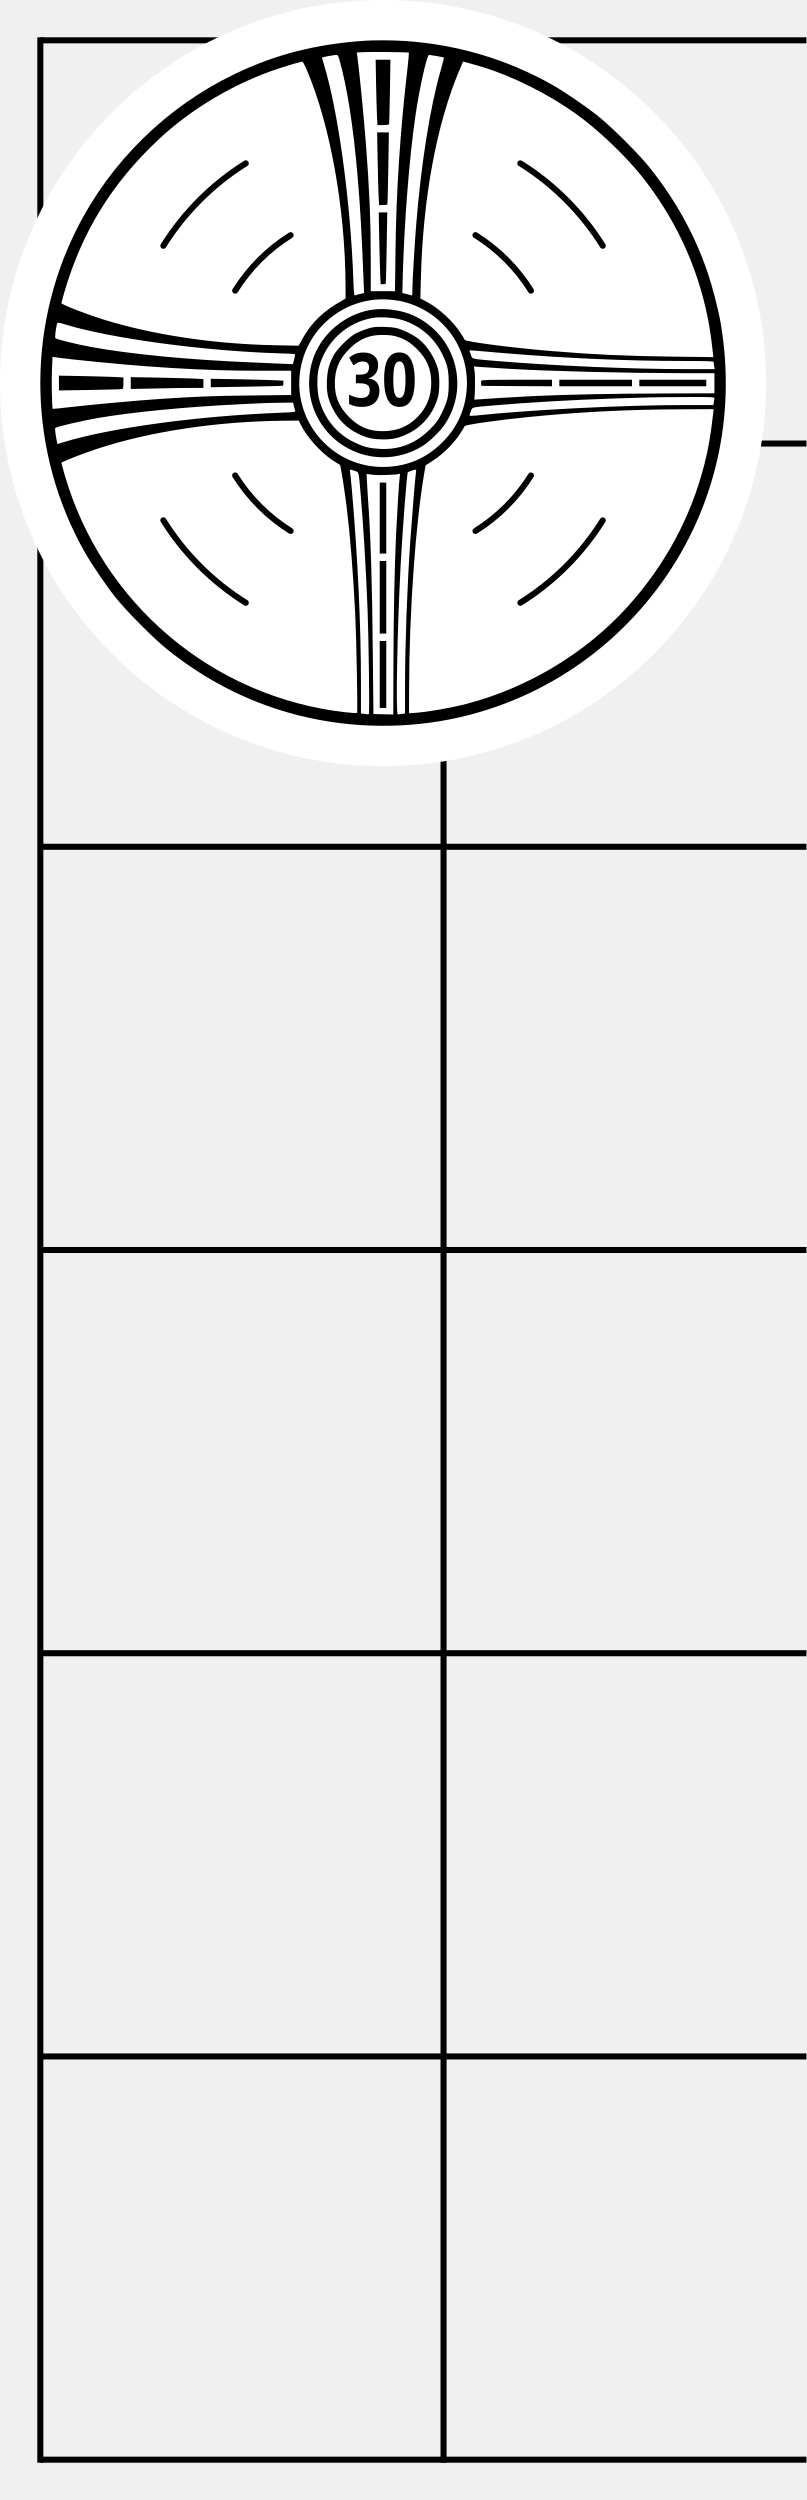
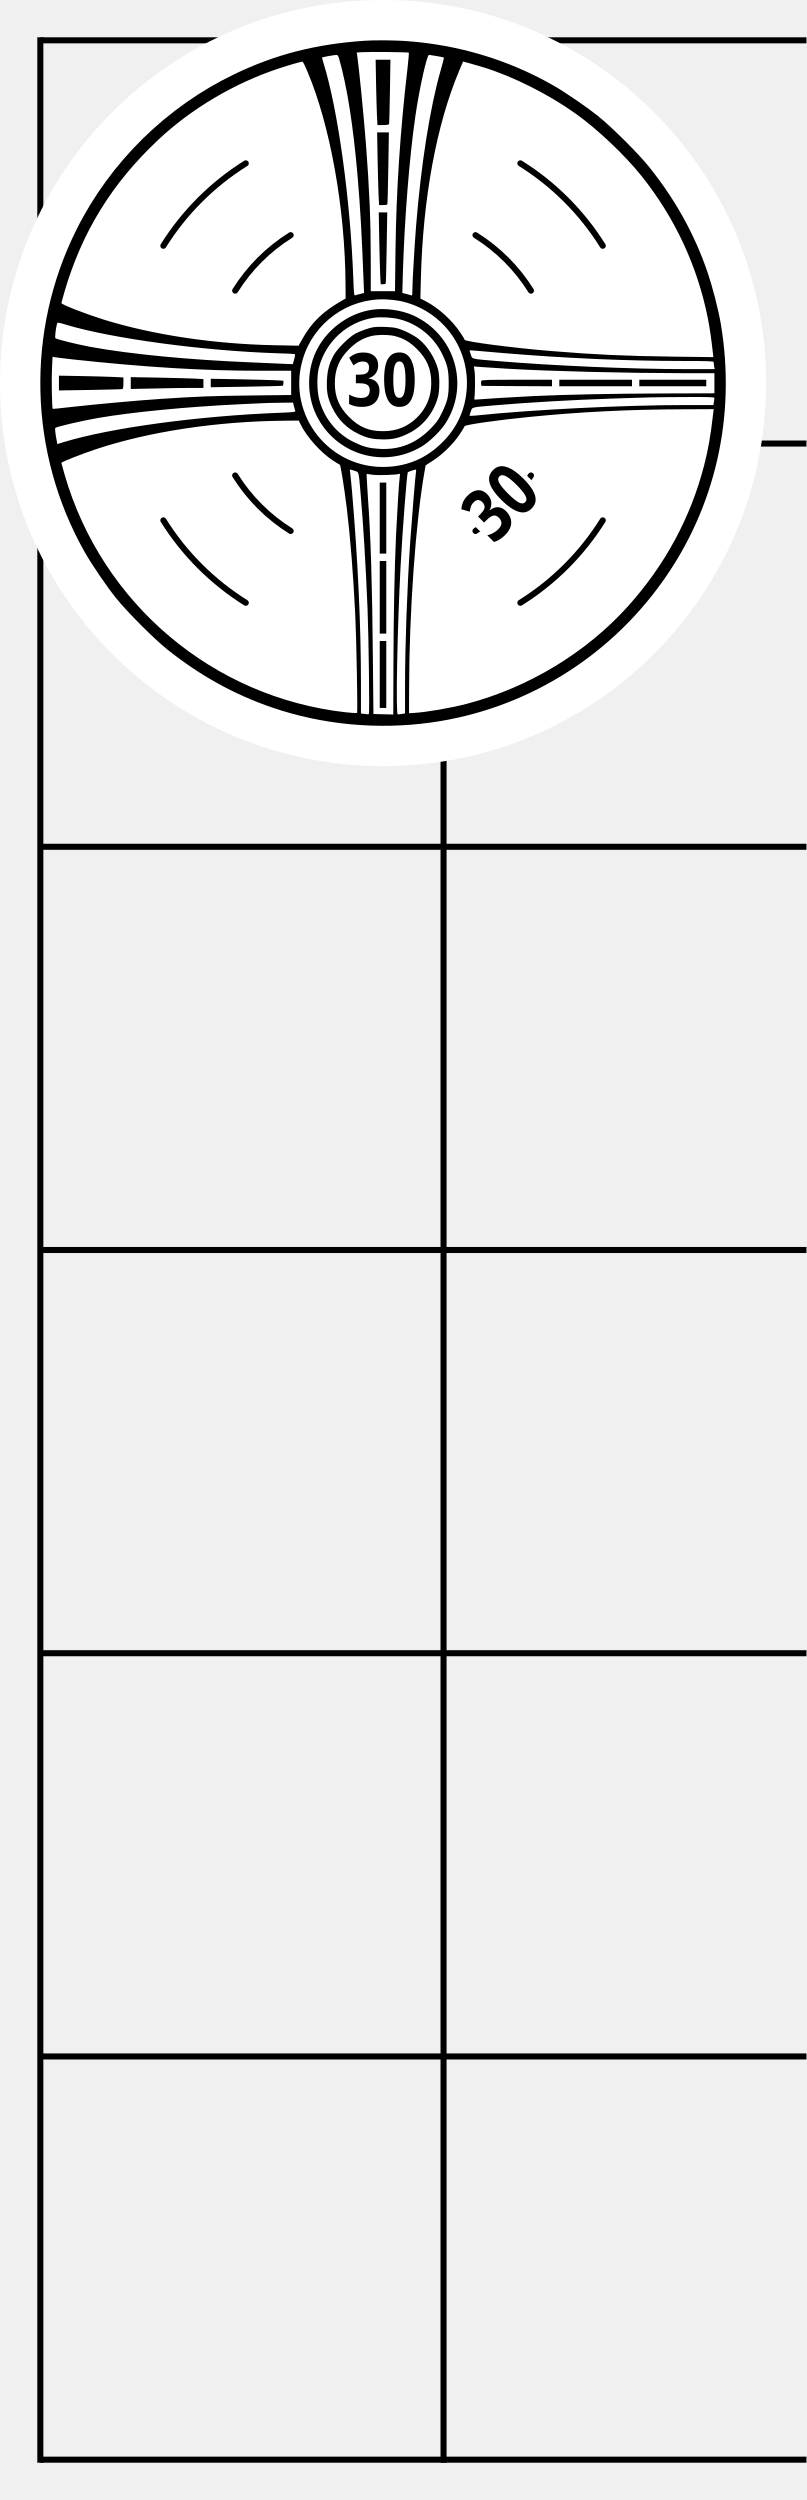
<svg xmlns="http://www.w3.org/2000/svg" xmlns:xlink="http://www.w3.org/1999/xlink" width="200mm" height="620mm" viewBox="0 0 200 620" version="1.1" id="svg8">
  <defs id="defs2" />
  <g id="layer1" transform="translate(0,323)">
    <path style="fill:none;stroke:#000000;stroke-width:1.5;stroke-linecap:butt;stroke-linejoin:miter;stroke-miterlimit:4;stroke-dasharray:none;stroke-opacity:1" d="M 10,287 H 200" id="path41" />
    <use x="0" y="0" xlink:href="#path41" id="use848" transform="translate(0,-100)" width="100%" height="100%" />
    <use x="0" y="0" xlink:href="#path41" id="use852" transform="translate(0,-200)" width="100%" height="100%" />
    <use x="0" y="0" xlink:href="#path41" id="use854" transform="translate(0,-300)" width="100%" height="100%" />
    <use x="0" y="0" xlink:href="#path41" id="use856" transform="translate(0,-400)" width="100%" height="100%" />
    <use x="0" y="0" xlink:href="#path41" id="use858" transform="translate(0,-500)" width="100%" height="100%" />
    <use x="0" y="0" xlink:href="#path41" id="use860" transform="translate(0,-600)" width="100%" height="100%" />
    <path style="fill:none;stroke:#000000;stroke-width:1.5;stroke-linecap:butt;stroke-linejoin:miter;stroke-miterlimit:4;stroke-dasharray:none;stroke-opacity:1" d="m 10,-313.75 v 601.5" id="path862" />
    <use x="0" y="0" xlink:href="#path862" id="use864" transform="translate(100)" width="100%" height="100%" />
    <circle style="opacity:1;fill:#ffffff;fill-opacity:1;fill-rule:nonzero;stroke:none;stroke-width:2;stroke-linecap:round;stroke-linejoin:round;stroke-miterlimit:4;stroke-dasharray:none;stroke-dashoffset:0;stroke-opacity:1;paint-order:markers stroke fill" id="path17" cx="95" cy="-228" r="95" />
    <path id="path354" style="fill:#000000;stroke:none;stroke-width:0.035" d="m 94.175,-155.74 v 8.3 h 0.81 0.81 v -8.3 -8.3 h -0.81 -0.81 z m 0,-19.131 v 9.009 h 0.81 0.81 v -9.009 -9.009 h -0.81 -0.81 z m 0,-19.637 v 8.806 h 0.81 0.81 v -8.806 -8.806 h -0.81 -0.81 z m 64.378,-33.505 v 0.81 h 8.3 8.3 v -0.81 -0.81 h -8.3 -8.3 z m -19.84,0 v 0.81 h 9.009 9.009 v -0.81 -0.81 h -9.009 -9.009 z m -19.354,-0.526 c -0.061,0.162 -0.081,0.506 -0.041,0.769 l 0.061,0.466 8.766,0.061 8.746,0.04 v -0.81 -0.81 h -8.705 c -7.369,0 -8.725,0.041 -8.827,0.283 z m -67.091,0.526 v 1.053 l 8.867,-0.142 c 4.859,-0.081 8.908,-0.182 9.009,-0.243 0.081,-0.041 0.142,-0.344 0.142,-0.668 v -0.567 l -2.065,-0.121 c -1.154,-0.061 -5.203,-0.162 -9.009,-0.243 l -6.944,-0.121 z m -19.84,0.02 v 1.458 l 5.932,-0.121 c 3.239,-0.081 7.308,-0.142 9.009,-0.142 h 3.077 v -1.093 -1.093 l -2.065,-0.121 c -1.154,-0.061 -5.203,-0.162 -9.009,-0.243 l -6.944,-0.121 z m -17.815,-0.02 v 1.842 l 7.754,-0.121 c 4.251,-0.081 7.855,-0.162 7.997,-0.223 0.162,-0.041 0.243,-0.526 0.243,-1.478 v -1.397 l -2.267,-0.121 c -1.255,-0.061 -4.859,-0.162 -7.997,-0.223 l -5.729,-0.101 z m 77.942,-13.827 c -1.053,0.162 -3.178,0.931 -4.353,1.539 -1.62,0.85 -4.656,3.887 -5.507,5.507 -1.113,2.146 -1.498,3.624 -1.62,6.175 -0.121,2.814 0.202,4.413 1.356,6.782 1.458,2.976 3.583,5.081 6.579,6.499 2.065,0.992 3.543,1.296 5.972,1.316 2.49,0 3.907,-0.324 6.175,-1.417 3.685,-1.761 6.418,-5.122 7.49,-9.232 0.405,-1.599 0.405,-5.081 0,-6.681 -0.729,-2.794 -2.632,-5.81 -4.717,-7.49 -1.437,-1.154 -3.988,-2.409 -5.709,-2.814 -1.215,-0.283 -4.413,-0.385 -5.668,-0.182 z m 5.365,2.186 c 2.207,0.567 3.725,1.458 5.486,3.219 2.51,2.51 3.543,4.94 3.543,8.422 0,3.34 -1.154,6.175 -3.462,8.503 -2.348,2.328 -5.081,3.442 -8.523,3.442 -3.502,0 -5.871,-0.992 -8.402,-3.523 -2.47,-2.47 -3.523,-4.98 -3.523,-8.381 0,-3.421 1.073,-5.992 3.543,-8.442 1.721,-1.721 3.28,-2.652 5.385,-3.219 1.458,-0.385 4.454,-0.405 5.952,-0.02 z m -5.446,-6.559 c -5.547,0.749 -10.79,4.373 -13.584,9.373 -2.814,5.041 -2.976,11.56 -0.425,16.823 4.778,9.798 16.702,13.361 26.075,7.774 1.883,-1.113 4.596,-3.725 5.851,-5.628 6.195,-9.454 2.531,-22.087 -7.814,-26.865 -2.834,-1.316 -6.944,-1.923 -10.102,-1.478 z m 6.66,2.409 c 4.535,1.154 8.503,4.393 10.527,8.604 1.336,2.733 1.599,3.988 1.62,7.187 0,3.3 -0.283,4.494 -1.741,7.49 -0.911,1.822 -1.296,2.348 -2.895,3.968 -3.543,3.543 -7.592,5.142 -12.471,4.879 -2.612,-0.142 -4.008,-0.506 -6.377,-1.66 -4.251,-2.045 -7.389,-5.891 -8.624,-10.527 -0.567,-2.146 -0.628,-5.851 -0.101,-7.895 1.66,-6.499 7.025,-11.418 13.584,-12.43 1.68,-0.263 4.616,-0.101 6.478,0.385 z m -5.081,-19.698 c 0.081,3.765 0.182,7.774 0.243,8.908 l 0.121,2.085 h 0.567 c 0.324,0 0.628,-0.061 0.668,-0.162 0.061,-0.081 0.162,-4.089 0.243,-8.908 l 0.142,-8.746 h -1.053 -1.053 z m -0.405,-19.941 c 0.081,3.705 0.182,7.774 0.243,9.009 l 0.121,2.288 h 0.972 c 0.547,0 1.032,-0.061 1.073,-0.162 0.061,-0.081 0.162,-4.13 0.243,-9.009 l 0.142,-8.847 h -1.458 -1.458 z m -0.385,-18.929 c 0.061,3.219 0.162,6.863 0.223,8.098 l 0.121,2.288 h 1.397 c 0.951,0 1.437,-0.081 1.498,-0.263 0.041,-0.121 0.121,-3.765 0.202,-8.098 l 0.121,-7.835 h -1.842 -1.822 z m -2.733,-10.527 c -12.228,0.83 -22.148,3.381 -32.29,8.24 -16.924,8.118 -30.893,21.844 -39.254,38.566 -12.673,25.306 -11.904,55.45 2.065,80.088 1.64,2.895 5.405,8.442 7.652,11.236 2.774,3.462 9.535,10.244 12.835,12.876 8.138,6.478 16.52,11.114 25.933,14.353 12.471,4.272 26.176,5.567 39.436,3.725 23.038,-3.219 43.728,-15.811 57.353,-34.902 13.179,-18.443 18.321,-41.096 14.515,-63.872 -0.607,-3.583 -2.045,-9.191 -3.32,-12.936 -3.239,-9.414 -7.875,-17.795 -14.353,-25.933 -2.632,-3.32 -9.434,-10.082 -12.876,-12.835 -2.814,-2.247 -8.381,-6.053 -11.236,-7.652 -11.195,-6.337 -23.524,-10.001 -36.541,-10.892 -2.713,-0.182 -7.774,-0.223 -9.92,-0.061 z m 10.871,2.956 c 0.041,0.061 -0.101,1.721 -0.324,3.725 -1.842,15.791 -2.814,30.65 -2.996,45.409 l -0.121,10.021 h -2.996 -3.016 v -7.693 c 0,-9.819 -0.324,-17.41 -1.215,-29.051 -0.526,-6.802 -1.741,-19.03 -2.146,-21.702 l -0.121,-0.749 1.498,-0.081 c 1.863,-0.121 11.296,0 11.438,0.121 z m -17.269,1.599 c 1.964,6.903 3.482,16.52 4.575,29.314 0.668,7.976 0.992,13.665 1.498,26.642 l 0.081,2.045 -1.053,0.263 c -0.567,0.142 -1.134,0.304 -1.255,0.344 -0.142,0.061 -0.263,-1.134 -0.344,-3.786 -0.688,-19.577 -3.806,-42.331 -7.41,-53.851 -0.223,-0.709 -0.385,-1.336 -0.344,-1.377 0.101,-0.081 2.935,-0.607 3.502,-0.628 0.364,-0.02 0.486,0.162 0.749,1.032 z m 24.192,-0.749 c 0.931,0.162 1.741,0.324 1.782,0.364 0.041,0.041 -0.344,1.478 -0.83,3.219 -2.632,9.151 -4.859,23.261 -6.094,38.627 -0.385,5 -0.911,13.807 -0.911,15.771 0,1.275 -0.041,1.458 -0.324,1.356 -0.182,-0.081 -0.749,-0.223 -1.255,-0.364 l -0.911,-0.223 0.121,-4.676 c 0.385,-13.179 1.599,-28.747 3.097,-39.092 0.972,-6.762 2.854,-15.285 3.401,-15.285 0.121,0 0.992,0.142 1.923,0.304 z m -32.108,3.765 c 5.648,13.321 9.353,33.869 9.474,52.717 l 0.02,3.644 -0.668,0.385 c -4.879,2.753 -7.713,5.466 -10.021,9.576 l -0.972,1.741 -6.094,-0.121 c -14.981,-0.304 -30.023,-2.571 -42.19,-6.337 -4.656,-1.458 -10.547,-3.745 -10.547,-4.13 0,-0.081 0.364,-1.356 0.79,-2.854 4.332,-14.779 11.742,-26.784 23.099,-37.493 8.26,-7.814 19.07,-14.212 30.083,-17.835 2.895,-0.952 5.588,-1.721 5.851,-1.66 0.121,0.041 0.648,1.093 1.174,2.369 z m 43.566,-1.012 c 7.308,2.227 16.277,6.721 22.978,11.519 5.405,3.846 12.167,10.264 16.277,15.386 8.341,10.426 13.928,22.411 16.499,35.327 0.506,2.551 0.83,4.838 1.316,9.09 l 0.061,0.587 -9.839,-0.121 c -12.268,-0.162 -19.354,-0.486 -30.185,-1.377 -9.738,-0.79 -21.662,-2.348 -21.662,-2.814 0,-0.081 -0.445,-0.85 -1.012,-1.68 -1.964,-3.037 -5.486,-6.235 -8.584,-7.835 l -1.377,-0.709 0.121,-4.919 c 0.506,-20.022 3.887,-38.262 9.515,-51.603 l 0.952,-2.247 1.458,0.385 c 0.81,0.223 2.369,0.668 3.482,1.012 z m -20.569,57.98 c 10.122,2.126 17.086,11.155 16.56,21.439 -0.283,5.385 -2.389,10.062 -6.256,13.807 -3.765,3.685 -8.199,5.628 -13.442,5.891 -14.293,0.749 -25.022,-12.795 -21.014,-26.581 2.632,-9.151 11.296,-15.386 20.771,-14.941 1.073,0.041 2.591,0.223 3.381,0.385 z m -82.902,5.871 c 11.276,3.421 34.173,6.519 52.656,7.106 2.126,0.061 3.948,0.142 4.089,0.182 0.162,0.061 0.142,0.405 -0.101,1.296 l -0.324,1.215 -2.146,-0.081 c -1.174,-0.061 -4.494,-0.202 -7.389,-0.324 -15.851,-0.628 -30.711,-2.045 -40.793,-3.907 -3.239,-0.607 -8.28,-1.842 -8.563,-2.126 -0.162,-0.162 0.081,-2.409 0.385,-3.523 0.142,-0.445 0.223,-0.445 2.186,0.162 z m 108.936,7.086 c 15.123,1.255 30.266,1.923 43.89,1.923 6.134,0 7.835,0.061 7.835,0.243 0,0.142 0.061,0.607 0.121,1.012 l 0.142,0.769 h -7.065 c -13.645,0 -33.12,-0.85 -47.15,-2.024 -6.316,-0.547 -5.871,-0.425 -6.256,-1.559 -0.182,-0.526 -0.324,-0.992 -0.324,-1.032 0,-0.061 0.668,-0.041 1.478,0.041 0.79,0.081 4.11,0.364 7.329,0.628 z m -107.398,1.518 c 18.159,1.964 32.452,2.834 46.563,2.834 h 7.794 v 3.016 2.996 l -10.224,0.121 c -9.94,0.121 -12.45,0.223 -22.168,0.85 -5.83,0.385 -16.661,1.377 -22.35,2.024 -2.389,0.283 -4.373,0.486 -4.393,0.445 -0.182,-0.182 -0.324,-7.369 -0.182,-9.92 l 0.142,-2.996 0.547,0.101 c 0.283,0.061 2.207,0.283 4.272,0.526 z m 108.005,2.328 c 10.527,0.628 29.314,1.093 44.295,1.113 h 7.025 v 2.49 2.49 l -12.795,0.041 c -12.693,0.041 -23.443,0.263 -32.047,0.648 -3.907,0.182 -13.24,0.749 -14.374,0.871 -0.263,0.02 -0.385,-0.061 -0.324,-0.263 0.182,-0.81 0.243,-5.709 0.061,-6.762 l -0.182,-1.194 1.741,0.142 c 0.952,0.061 3.927,0.263 6.6,0.425 z m 51.32,7.227 c 0,0.142 -0.061,0.607 -0.121,1.012 l -0.142,0.769 h -6.903 c -15.224,0 -38.303,1.154 -52.089,2.612 -0.81,0.081 -1.478,0.081 -1.478,0.02 0,-0.081 0.142,-0.547 0.324,-1.053 0.364,-1.093 0,-0.992 5.547,-1.478 8.665,-0.749 19.556,-1.377 29.861,-1.721 8.928,-0.304 9.576,-0.324 17.775,-0.364 5.668,-0.041 7.227,0.02 7.227,0.202 z m -104.28,2.065 c 0.121,0.486 0.263,1.012 0.324,1.174 0.101,0.263 -0.425,0.324 -3.482,0.445 -20.427,0.769 -42.352,3.745 -53.932,7.288 l -1.579,0.486 -0.101,-0.526 c -0.385,-1.943 -0.547,-3.34 -0.405,-3.482 0.304,-0.304 6.701,-1.782 10.406,-2.429 8.827,-1.518 22.046,-2.794 35.428,-3.442 2.51,-0.121 5.061,-0.243 5.668,-0.263 0.607,-0.041 2.531,-0.081 4.272,-0.101 l 3.178,-0.041 z m 103.976,1.782 c -0.648,5.628 -1.215,8.887 -2.227,12.815 -3.32,12.957 -9.677,24.739 -18.848,34.962 -10.345,11.519 -24.678,20.204 -39.963,24.233 -4.11,1.073 -10.163,2.126 -13.321,2.288 l -1.073,0.061 0.02,-6.276 c 0.02,-18.787 1.66,-41.582 3.867,-53.911 l 0.223,-1.275 1.964,-1.275 c 2.45,-1.62 4.96,-4.13 6.519,-6.478 0.648,-0.992 1.194,-1.883 1.194,-1.964 0,-0.344 8.3,-1.539 15.993,-2.288 12.531,-1.255 24.597,-1.862 38.121,-1.903 l 7.652,-0.04 z m -102.336,2.693 c 1.518,3.118 4.96,6.984 7.997,8.968 0.891,0.567 1.68,1.073 1.761,1.093 0.182,0.081 1.073,5.648 1.68,10.487 0.911,7.47 1.64,16.783 2.126,26.622 0.304,6.215 0.628,24.253 0.466,24.415 -0.101,0.081 -1.336,0.02 -2.794,-0.142 -32.999,-3.705 -60.531,-26.986 -69.763,-58.993 -0.425,-1.498 -0.79,-2.794 -0.79,-2.854 0,-0.243 5.041,-2.227 8.705,-3.442 13.098,-4.332 29.78,-6.863 46.401,-7.025 l 3.765,-0.041 z m 13.422,11.56 c 1.093,0.364 0.972,-0.041 1.458,5.446 0.688,7.997 1.296,17.775 1.741,28.849 0.283,7.207 0.526,25.933 0.324,26.055 -0.081,0.041 -0.547,0.02 -1.053,-0.061 l -0.911,-0.121 v -7.733 c 0,-14.171 -0.79,-30.812 -2.227,-47.494 -0.243,-2.612 -0.466,-4.879 -0.506,-5.021 -0.121,-0.324 0.041,-0.304 1.174,0.081 z m 15.224,0.121 c -0.121,0.587 -1.012,11.216 -1.417,17.066 -0.79,11.56 -1.316,25.954 -1.316,36.258 v 6.701 l -0.749,0.142 c -0.425,0.061 -0.891,0.121 -1.053,0.121 -0.526,0 -0.121,-20.953 0.688,-36.541 0.445,-8.604 1.579,-23.302 1.802,-23.524 0.101,-0.101 1.64,-0.648 1.903,-0.648 0.162,-0.02 0.223,0.142 0.142,0.425 z m -7.288,0.911 c 1.458,-0.061 2.794,-0.162 2.996,-0.243 0.324,-0.142 0.364,-0.081 0.263,0.526 -0.162,0.931 -0.668,8.948 -0.931,14.556 -0.385,8.725 -0.607,19.415 -0.648,31.946 l -0.041,12.612 -2.47,-0.061 -2.45,-0.061 -0.142,-13.969 c -0.162,-18.342 -0.526,-30.205 -1.255,-40.165 -0.142,-2.267 -0.283,-4.413 -0.283,-4.778 v -0.648 l 1.174,0.182 c 0.628,0.121 2.348,0.162 3.786,0.101 z" />
    <path style="opacity:1;fill:none;fill-opacity:1;fill-rule:nonzero;stroke:#000000;stroke-width:1.5;stroke-linecap:round;stroke-linejoin:round;stroke-miterlimit:4;stroke-dasharray:none;stroke-dashoffset:0;stroke-opacity:1;paint-order:markers stroke fill" id="path972" d="m 117.919,-264.678 a 43.25,43.25 0 0 1 13.759,13.759" />
    <path id="circle974" style="opacity:1;fill:none;fill-opacity:1;fill-rule:nonzero;stroke:#000000;stroke-width:1.5;stroke-linecap:round;stroke-linejoin:round;stroke-miterlimit:4;stroke-dasharray:none;stroke-dashoffset:0;stroke-opacity:1;paint-order:markers stroke fill" d="m 129.047,-282.487 a 64.25,64.25 0 0 1 20.44,20.44" />
    <path d="m 58.322,-250.919 a 43.25,43.25 0 0 1 13.759,-13.759" id="path1019" style="opacity:1;fill:none;fill-opacity:1;fill-rule:nonzero;stroke:#000000;stroke-width:1.5;stroke-linecap:round;stroke-linejoin:round;stroke-miterlimit:4;stroke-dasharray:none;stroke-dashoffset:0;stroke-opacity:1;paint-order:markers stroke fill" />
    <path d="m 40.513,-262.047 a 64.25,64.25 0 0 1 20.44,-20.44" style="opacity:1;fill:none;fill-opacity:1;fill-rule:nonzero;stroke:#000000;stroke-width:1.5;stroke-linecap:round;stroke-linejoin:round;stroke-miterlimit:4;stroke-dasharray:none;stroke-dashoffset:0;stroke-opacity:1;paint-order:markers stroke fill" id="path1021" />
    <path style="opacity:1;fill:none;fill-opacity:1;fill-rule:nonzero;stroke:#000000;stroke-width:1.5;stroke-linecap:round;stroke-linejoin:round;stroke-miterlimit:4;stroke-dasharray:none;stroke-dashoffset:0;stroke-opacity:1;paint-order:markers stroke fill" id="path1023" d="M 72.081,-191.322 A 43.25,43.25 0 0 1 58.322,-205.081" />
    <path id="path1025" style="opacity:1;fill:none;fill-opacity:1;fill-rule:nonzero;stroke:#000000;stroke-width:1.5;stroke-linecap:round;stroke-linejoin:round;stroke-miterlimit:4;stroke-dasharray:none;stroke-dashoffset:0;stroke-opacity:1;paint-order:markers stroke fill" d="M 60.953,-173.513 A 64.25,64.25 0 0 1 40.513,-193.953" />
    <path d="m 131.678,-205.081 a 43.25,43.25 0 0 1 -13.759,13.759" id="path1027" style="opacity:1;fill:none;fill-opacity:1;fill-rule:nonzero;stroke:#000000;stroke-width:1.5;stroke-linecap:round;stroke-linejoin:round;stroke-miterlimit:4;stroke-dasharray:none;stroke-dashoffset:0;stroke-opacity:1;paint-order:markers stroke fill" />
    <path d="m 149.487,-193.953 a 64.25,64.25 0 0 1 -20.44,20.44" style="opacity:1;fill:none;fill-opacity:1;fill-rule:nonzero;stroke:#000000;stroke-width:1.5;stroke-linecap:round;stroke-linejoin:round;stroke-miterlimit:4;stroke-dasharray:none;stroke-dashoffset:0;stroke-opacity:1;paint-order:markers stroke fill" id="path1029" />
    <text xml:space="preserve" style="font-style:normal;font-variant:normal;font-weight:bold;font-stretch:normal;font-size:16.729px;line-height:1000;font-family:'Tlwg Typewriter';-inkscape-font-specification:'Tlwg Typewriter Bold';letter-spacing:0px;word-spacing:0px;fill:#000000;fill-opacity:1;stroke:none;stroke-width:0.265" x="94.464" y="-202.347" id="text1083" transform="scale(0.9103436,1.098486)">
      <tspan id="tspan1081" x="94.464" y="-202.347" style="font-style:normal;font-variant:normal;font-weight:bold;font-stretch:normal;font-family:'Tlwg Typewriter';-inkscape-font-specification:'Tlwg Typewriter Bold';letter-spacing:0px;stroke-width:0.265">30</tspan>
    </text>
+     <g id="g1148" transform="rotate(-45,108.8187,-123.4152)">
+       <rect y="-171" x="164" height="12" width="18" id="rect1139" style="opacity:1;fill:#ffffff;fill-opacity:1;fill-rule:nonzero;stroke:none;stroke-width:1.5;stroke-linecap:round;stroke-linejoin:round;stroke-miterlimit:4;stroke-dasharray:none;stroke-dashoffset:0;stroke-opacity:1;paint-order:markers stroke fill" />
+       <text xml:space="preserve" style="font-style:normal;font-variant:normal;font-weight:bold;font-stretch:normal;font-size:16.729px;line-height:1000;font-family:'Tlwg Typewriter';-inkscape-font-specification:'Tlwg Typewriter Bold';letter-spacing:0px;word-spacing:0px;fill:#000000;fill-opacity:1;stroke:none;stroke-width:0.265" x="180.146" y="-144.996" id="text1143" transform="scale(0.9103436,1.098486)">
+         <tspan id="tspan1141" x="180.146" y="-144.996" style="font-style:normal;font-variant:normal;font-weight:bold;font-stretch:normal;font-family:'Tlwg Typewriter';-inkscape-font-specification:'Tlwg Typewriter Bold';letter-spacing:0px;stroke-width:0.265">30</tspan>
+       </text>
+     </g>
  </g>
</svg>
